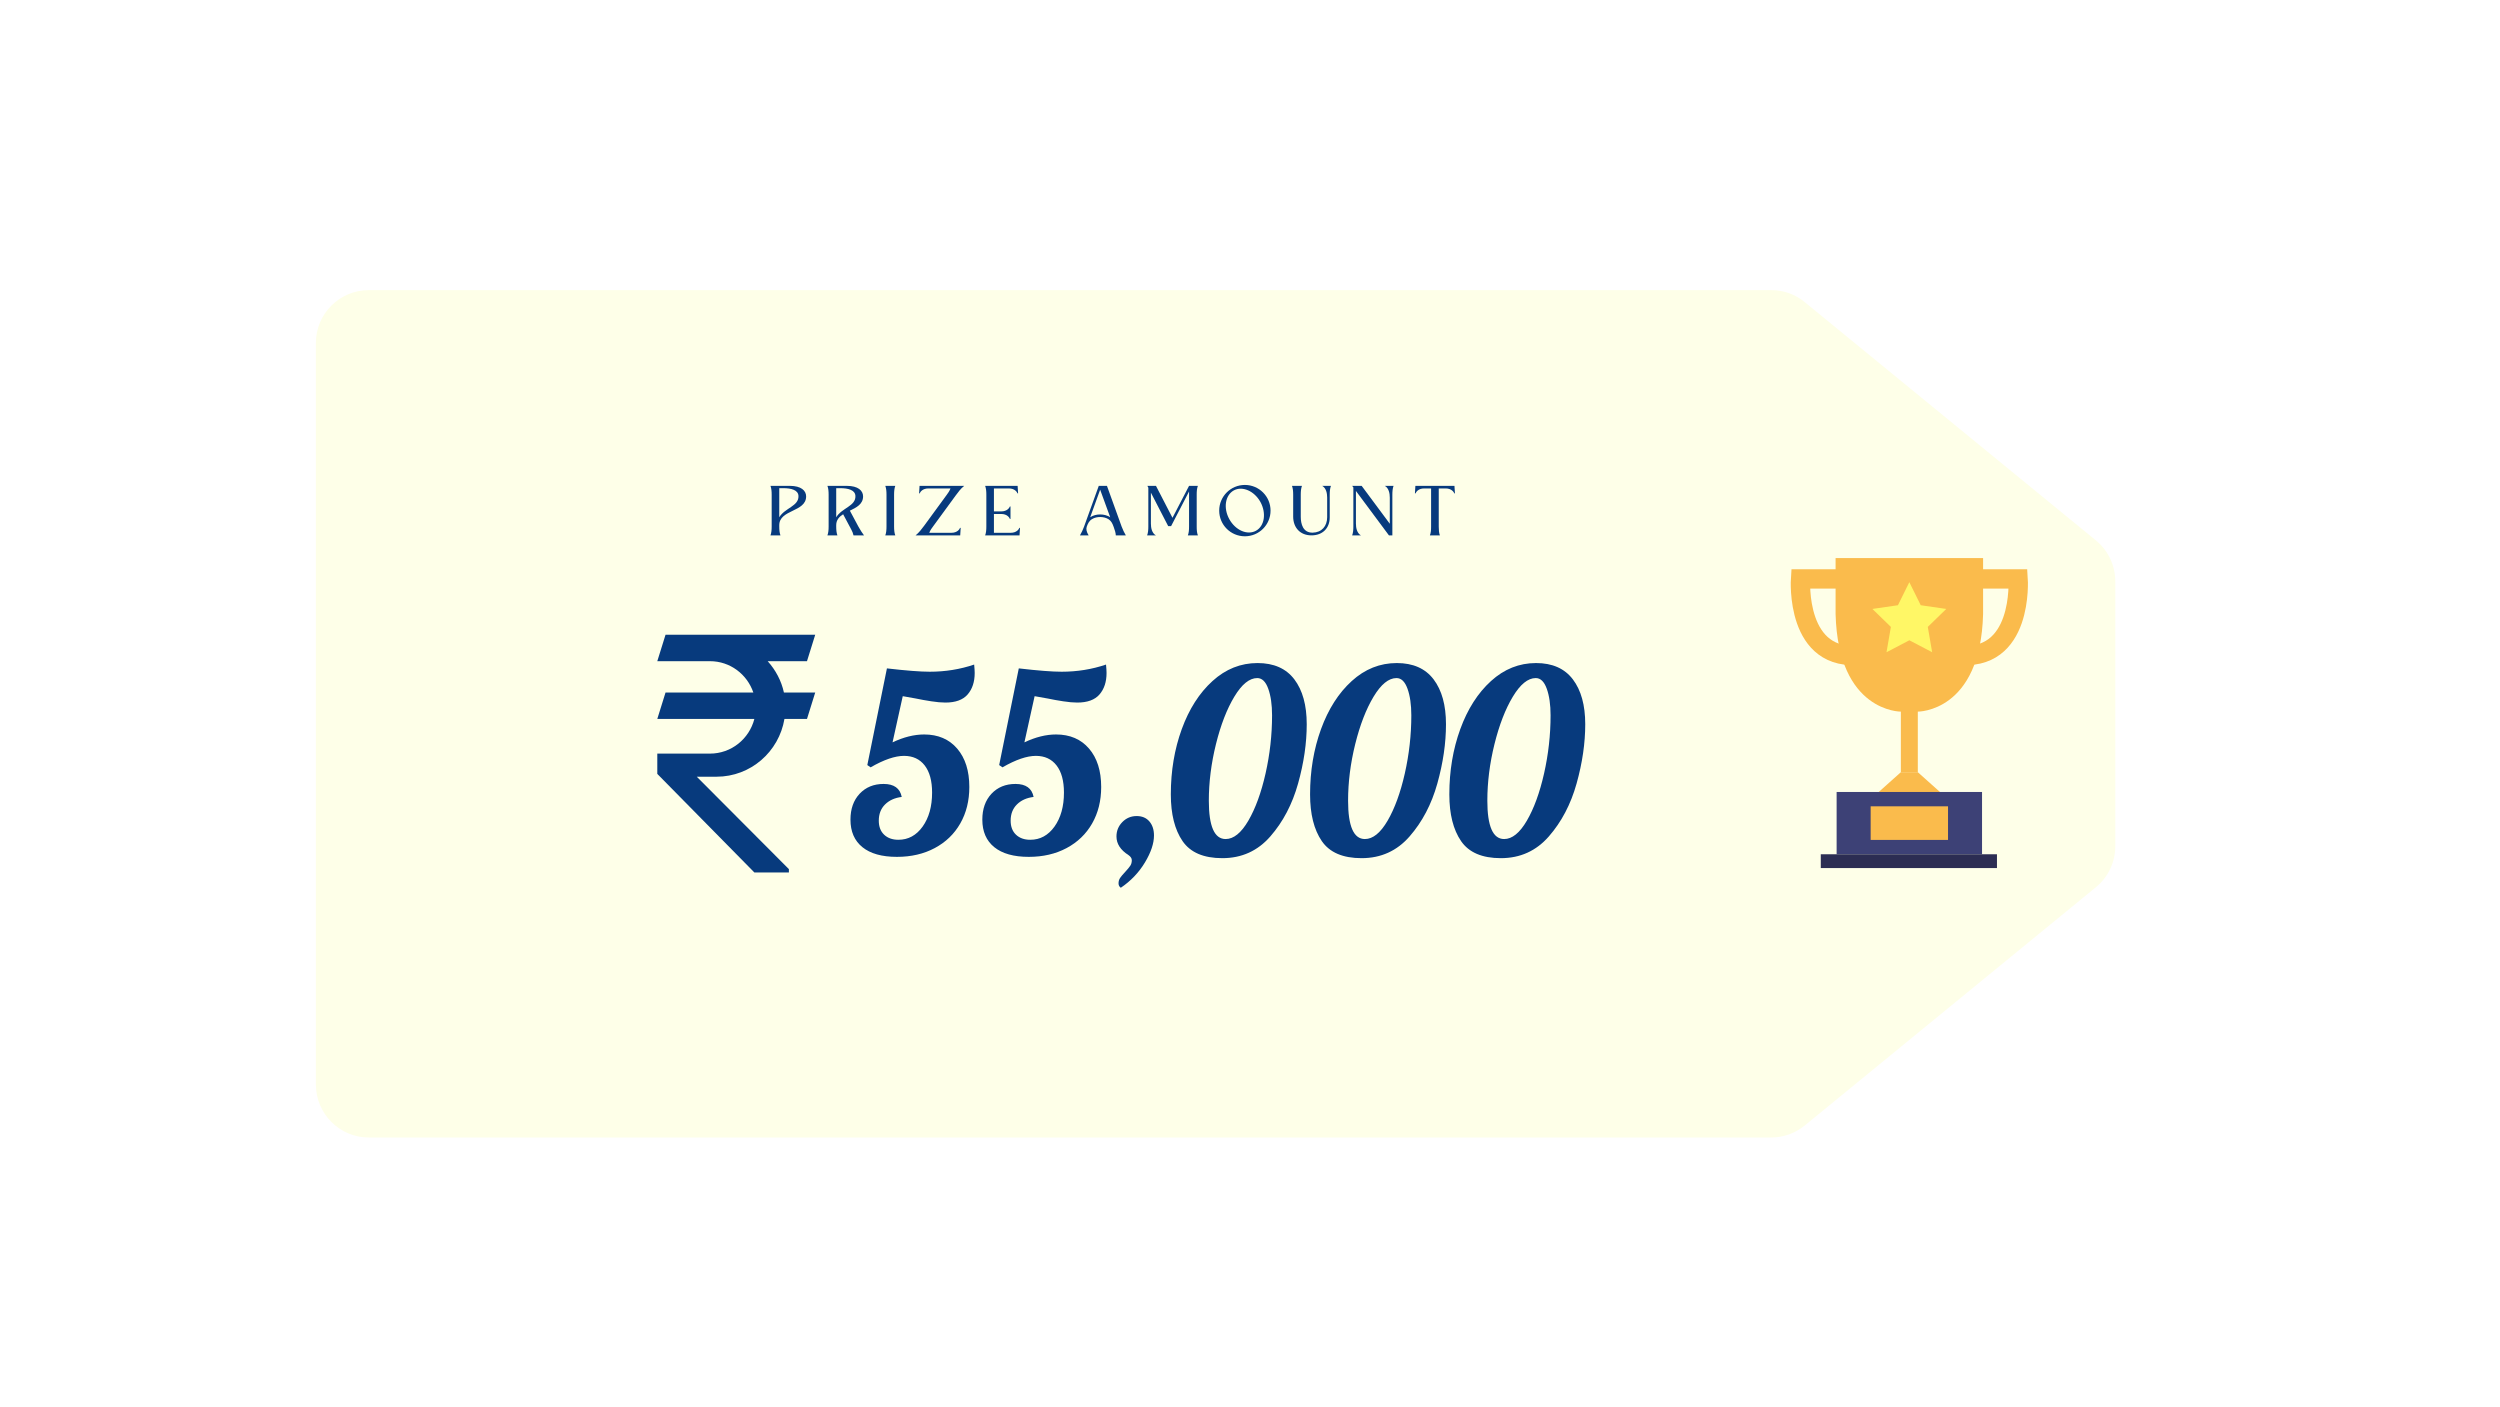
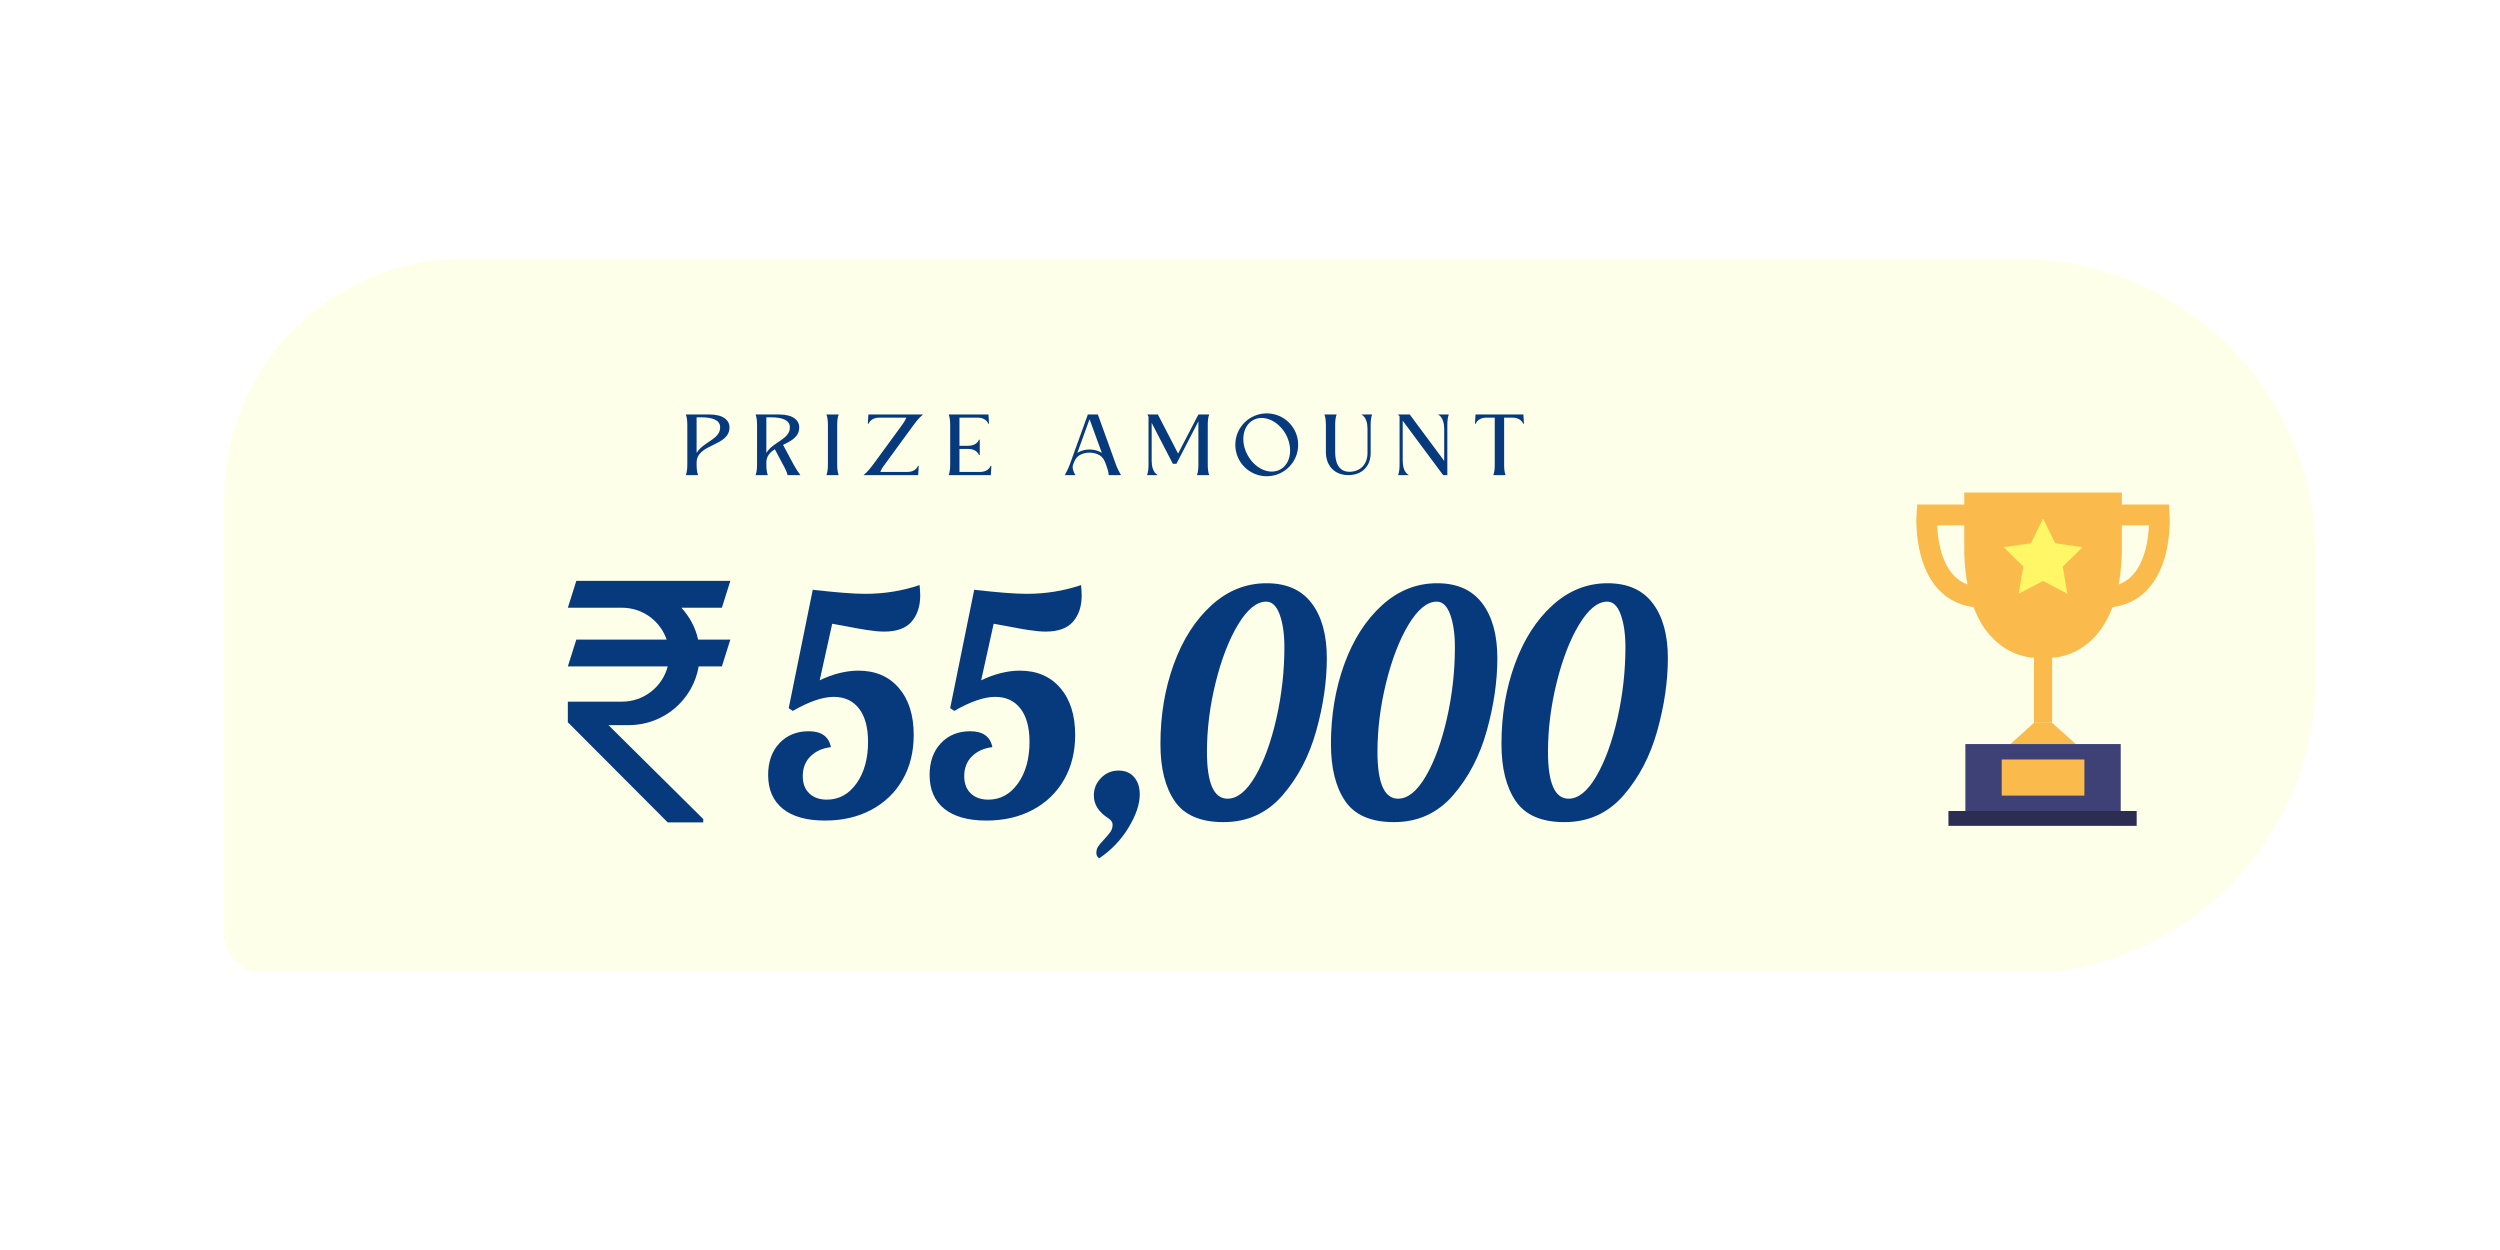
- <svg xmlns="http://www.w3.org/2000/svg" width="1280" zoomAndPan="magnify" viewBox="0 0 960 540" height="720" preserveAspectRatio="xMidYMid meet" version="1.0">
+ <svg xmlns="http://www.w3.org/2000/svg" width="600" zoomAndPan="magnify" viewBox="0 0 450 225" height="300" preserveAspectRatio="xMidYMid meet" version="1.0">
  <defs>
    <g />
    <clipPath id="id1">
-       <path d="M 121.297 111 L 812.27 111 L 812.27 437 L 121.297 437 Z M 121.297 111 " clip-rule="nonzero" />
+       <path d="M 40.352 168.641 L 89.254 168.641 L 89.254 174.781 L 40.352 174.781 Z M 40.352 168.641 " clip-rule="nonzero" />
    </clipPath>
    <clipPath id="id2">
-       <path d="M 252.402 243.719 L 313.043 243.719 L 313.043 335.051 L 252.402 335.051 Z M 252.402 243.719 " clip-rule="nonzero" />
+       <path d="M 40.352 46.574 L 416.852 46.574 L 416.852 174.781 L 40.352 174.781 Z M 40.352 46.574 " clip-rule="nonzero" />
    </clipPath>
    <clipPath id="id3">
-       <path d="M 687.551 214.309 L 778.883 214.309 L 778.883 333.336 L 687.551 333.336 Z M 687.551 214.309 " clip-rule="nonzero" />
+       <path d="M 102.211 104.547 L 131.461 104.547 L 131.461 148.047 L 102.211 148.047 Z M 102.211 104.547 " clip-rule="nonzero" />
    </clipPath>
    <clipPath id="id4">
-       <path d="M 704 214.309 L 762 214.309 L 762 297 L 704 297 Z M 704 214.309 " clip-rule="nonzero" />
+       <path d="M 344.891 88.66 L 390.641 88.66 L 390.641 148.66 L 344.891 148.66 Z M 344.891 88.66 " clip-rule="nonzero" />
    </clipPath>
    <clipPath id="id5">
-       <path d="M 699 328 L 767 328 L 767 333.336 L 699 333.336 Z M 699 328 " clip-rule="nonzero" />
+       <path d="M 353 88.66 L 382 88.66 L 382 131 L 353 131 Z M 353 88.66 " clip-rule="nonzero" />
+     </clipPath>
+     <clipPath id="id6">
+       <path d="M 350 145 L 385 145 L 385 148.66 L 350 148.66 Z M 350 145 " clip-rule="nonzero" />
    </clipPath>
  </defs>
  <g clip-path="url(#id1)">
-     <path fill="#feffe8" d="M 323.426 259.957 C 317.473 254.004 317.473 244.426 323.426 238.473 L 323.977 237.859 C 329.926 231.969 339.559 231.969 345.508 237.859 L 361.027 253.391 C 368.941 261.367 381.824 261.367 389.738 253.391 L 405.316 237.859 C 411.207 231.969 420.898 231.969 426.789 237.859 L 427.402 238.473 C 433.289 244.426 433.352 254.004 427.402 259.957 L 375.383 311.949 Z M 680.195 304.582 C 663.328 304.582 649.711 290.957 649.711 274.074 C 649.711 257.258 663.328 243.566 680.195 243.566 C 697.004 243.566 710.684 257.258 710.684 274.074 C 710.684 290.957 697.004 304.582 680.195 304.582 Z M 374.215 209.133 C 352.441 187.281 317.043 187.344 295.27 209.133 L 294.656 209.684 C 272.816 231.539 272.816 266.895 294.656 288.684 L 361.027 355.098 C 368.941 363.02 381.824 363.02 389.738 355.098 L 456.109 288.684 C 477.949 266.895 477.949 231.539 456.109 209.684 L 455.496 209.133 C 433.781 187.344 398.387 187.281 376.547 209.133 L 375.383 210.301 Z M 680.195 345.277 C 719.457 345.277 751.293 313.422 751.293 274.074 C 751.293 234.789 719.457 202.934 680.195 202.934 C 640.875 202.934 609.039 234.789 609.039 274.074 C 609.039 313.422 640.875 345.277 680.195 345.277 Z M 141.602 111.414 C 130.379 111.414 121.297 120.496 121.297 131.73 L 121.297 416.422 C 121.297 427.652 130.379 436.801 141.602 436.801 L 680.195 436.801 C 684.859 436.801 689.398 435.141 693.016 432.195 L 804.848 340.676 C 809.57 336.809 812.27 331.039 812.27 324.961 L 812.27 223.25 C 812.27 217.176 809.57 211.402 804.848 207.535 L 693.016 116.016 C 689.398 113.008 684.859 111.414 680.195 111.414 L 141.602 111.414 " fill-opacity="1" fill-rule="nonzero" />
+     <path fill="#ffa015" d="M 40.352 168.703 L 89.074 217.496 L 89.074 168.703 Z M 40.352 168.703 " fill-opacity="1" fill-rule="nonzero" />
+   </g>
+   <g clip-path="url(#id2)">
+     <path fill="#feffe8" d="M 47.672 175.262 L 363.293 175.262 C 392.875 175.262 416.859 151.246 416.859 121.625 L 416.859 100.211 C 416.859 70.59 392.875 46.574 363.293 46.574 L 83.48 46.574 C 59.66 46.574 40.352 65.91 40.352 89.766 L 40.352 167.93 C 40.352 171.98 43.629 175.262 47.672 175.262 " fill-opacity="1" fill-rule="nonzero" />
  </g>
  <g fill="#073a7d" fill-opacity="1">
-     <g transform="translate(303.8624, 328.5515)">
+     <g transform="translate(125.2247, 147.4202)">
      <g />
    </g>
  </g>
  <g fill="#073a7d" fill-opacity="1">
-     <g transform="translate(325.1111, 328.5515)">
+     <g transform="translate(137.421, 147.4202)">
      <g>
-         <path d="M 19.297 0.484 C 13.547 0.484 9.133 -0.754 6.062 -3.234 C 3 -5.711 1.469 -9.238 1.469 -13.812 C 1.469 -17.926 2.641 -21.238 4.984 -23.75 C 7.336 -26.258 10.41 -27.516 14.203 -27.516 C 18.18 -27.516 20.5 -25.852 21.156 -22.531 C 18.477 -22.195 16.336 -21.227 14.734 -19.625 C 13.141 -18.031 12.344 -15.961 12.344 -13.422 C 12.344 -11.129 13.023 -9.332 14.391 -8.031 C 15.766 -6.727 17.594 -6.078 19.875 -6.078 C 23.664 -6.078 26.77 -7.77 29.188 -11.156 C 31.602 -14.551 32.812 -18.895 32.812 -24.188 C 32.812 -28.695 31.863 -32.176 29.969 -34.625 C 28.07 -37.07 25.426 -38.297 22.031 -38.297 C 18.57 -38.297 14.297 -36.828 9.203 -33.891 L 7.938 -34.766 L 15.469 -71.891 C 22.852 -71.035 28.336 -70.609 31.922 -70.609 C 37.867 -70.609 43.551 -71.523 48.969 -73.359 C 49.102 -71.922 49.172 -70.844 49.172 -70.125 C 49.172 -66.727 48.27 -63.984 46.469 -61.891 C 44.676 -59.805 41.82 -58.766 37.906 -58.766 C 36.406 -58.766 34.609 -58.926 32.516 -59.25 C 30.422 -59.57 28.43 -59.93 26.547 -60.328 C 24.91 -60.648 23.242 -60.945 21.547 -61.219 L 17.625 -43.484 C 21.875 -45.504 25.922 -46.516 29.766 -46.516 C 35.117 -46.516 39.348 -44.703 42.453 -41.078 C 45.555 -37.461 47.109 -32.551 47.109 -26.344 C 47.109 -21.051 45.945 -16.379 43.625 -12.328 C 41.312 -8.285 38.047 -5.141 33.828 -2.891 C 29.617 -0.641 24.773 0.484 19.297 0.484 Z M 19.297 0.484 " />
+         <path d="M 11.078 0.281 C 7.773 0.281 5.242 -0.426 3.484 -1.844 C 1.723 -3.27 0.844 -5.297 0.844 -7.922 C 0.844 -10.285 1.516 -12.188 2.859 -13.625 C 4.211 -15.07 5.977 -15.797 8.156 -15.797 C 10.438 -15.797 11.766 -14.844 12.141 -12.938 C 10.609 -12.75 9.379 -12.191 8.453 -11.266 C 7.535 -10.348 7.078 -9.16 7.078 -7.703 C 7.078 -6.391 7.469 -5.359 8.25 -4.609 C 9.039 -3.859 10.094 -3.484 11.406 -3.484 C 13.582 -3.484 15.363 -4.457 16.75 -6.406 C 18.133 -8.352 18.828 -10.848 18.828 -13.891 C 18.828 -16.473 18.285 -18.469 17.203 -19.875 C 16.117 -21.281 14.602 -21.984 12.656 -21.984 C 10.664 -21.984 8.207 -21.141 5.281 -19.453 L 4.547 -19.953 L 8.875 -41.266 C 13.113 -40.773 16.266 -40.531 18.328 -40.531 C 21.734 -40.531 24.992 -41.055 28.109 -42.109 C 28.18 -41.285 28.219 -40.664 28.219 -40.25 C 28.219 -38.301 27.703 -36.727 26.672 -35.531 C 25.641 -34.332 24 -33.734 21.75 -33.734 C 20.895 -33.734 19.863 -33.828 18.656 -34.016 C 17.457 -34.203 16.316 -34.406 15.234 -34.625 C 14.297 -34.812 13.344 -34.984 12.375 -35.141 L 10.125 -24.969 C 12.562 -26.125 14.883 -26.703 17.094 -26.703 C 20.164 -26.703 22.594 -25.66 24.375 -23.578 C 26.156 -21.504 27.047 -18.688 27.047 -15.125 C 27.047 -12.082 26.379 -9.398 25.047 -7.078 C 23.711 -4.754 21.836 -2.945 19.422 -1.656 C 17.004 -0.363 14.223 0.281 11.078 0.281 Z M 11.078 0.281 " />
      </g>
    </g>
  </g>
  <g fill="#073a7d" fill-opacity="1">
-     <g transform="translate(375.7453, 328.5515)">
+     <g transform="translate(166.4838, 147.4202)">
      <g>
-         <path d="M 19.297 0.484 C 13.547 0.484 9.133 -0.754 6.062 -3.234 C 3 -5.711 1.469 -9.238 1.469 -13.812 C 1.469 -17.926 2.641 -21.238 4.984 -23.75 C 7.336 -26.258 10.41 -27.516 14.203 -27.516 C 18.18 -27.516 20.5 -25.852 21.156 -22.531 C 18.477 -22.195 16.336 -21.227 14.734 -19.625 C 13.141 -18.031 12.344 -15.961 12.344 -13.422 C 12.344 -11.129 13.023 -9.332 14.391 -8.031 C 15.766 -6.727 17.594 -6.078 19.875 -6.078 C 23.664 -6.078 26.77 -7.77 29.188 -11.156 C 31.602 -14.551 32.812 -18.895 32.812 -24.188 C 32.812 -28.695 31.863 -32.176 29.969 -34.625 C 28.07 -37.07 25.426 -38.297 22.031 -38.297 C 18.57 -38.297 14.297 -36.828 9.203 -33.891 L 7.938 -34.766 L 15.469 -71.891 C 22.852 -71.035 28.336 -70.609 31.922 -70.609 C 37.867 -70.609 43.551 -71.523 48.969 -73.359 C 49.102 -71.922 49.172 -70.844 49.172 -70.125 C 49.172 -66.727 48.27 -63.984 46.469 -61.891 C 44.676 -59.805 41.82 -58.766 37.906 -58.766 C 36.406 -58.766 34.609 -58.926 32.516 -59.25 C 30.422 -59.57 28.43 -59.93 26.547 -60.328 C 24.91 -60.648 23.242 -60.945 21.547 -61.219 L 17.625 -43.484 C 21.875 -45.504 25.922 -46.516 29.766 -46.516 C 35.117 -46.516 39.348 -44.703 42.453 -41.078 C 45.555 -37.461 47.109 -32.551 47.109 -26.344 C 47.109 -21.051 45.945 -16.379 43.625 -12.328 C 41.312 -8.285 38.047 -5.141 33.828 -2.891 C 29.617 -0.641 24.773 0.484 19.297 0.484 Z M 19.297 0.484 " />
+         <path d="M 11.078 0.281 C 7.773 0.281 5.242 -0.426 3.484 -1.844 C 1.723 -3.27 0.844 -5.297 0.844 -7.922 C 0.844 -10.285 1.516 -12.188 2.859 -13.625 C 4.211 -15.07 5.977 -15.797 8.156 -15.797 C 10.438 -15.797 11.766 -14.844 12.141 -12.938 C 10.609 -12.75 9.379 -12.191 8.453 -11.266 C 7.535 -10.348 7.078 -9.16 7.078 -7.703 C 7.078 -6.391 7.469 -5.359 8.25 -4.609 C 9.039 -3.859 10.094 -3.484 11.406 -3.484 C 13.582 -3.484 15.363 -4.457 16.75 -6.406 C 18.133 -8.352 18.828 -10.848 18.828 -13.891 C 18.828 -16.473 18.285 -18.469 17.203 -19.875 C 16.117 -21.281 14.602 -21.984 12.656 -21.984 C 10.664 -21.984 8.207 -21.141 5.281 -19.453 L 4.547 -19.953 L 8.875 -41.266 C 13.113 -40.773 16.266 -40.531 18.328 -40.531 C 21.734 -40.531 24.992 -41.055 28.109 -42.109 C 28.18 -41.285 28.219 -40.664 28.219 -40.25 C 28.219 -38.301 27.703 -36.727 26.672 -35.531 C 25.641 -34.332 24 -33.734 21.75 -33.734 C 20.895 -33.734 19.863 -33.828 18.656 -34.016 C 17.457 -34.203 16.316 -34.406 15.234 -34.625 C 14.297 -34.812 13.344 -34.984 12.375 -35.141 L 10.125 -24.969 C 12.562 -26.125 14.883 -26.703 17.094 -26.703 C 20.164 -26.703 22.594 -25.66 24.375 -23.578 C 26.156 -21.504 27.047 -18.688 27.047 -15.125 C 27.047 -12.082 26.379 -9.398 25.047 -7.078 C 23.711 -4.754 21.836 -2.945 19.422 -1.656 C 17.004 -0.363 14.223 0.281 11.078 0.281 Z M 11.078 0.281 " />
      </g>
    </g>
  </g>
  <g fill="#073a7d" fill-opacity="1">
-     <g transform="translate(426.3795, 328.5515)">
+     <g transform="translate(195.5466, 147.4202)">
      <g>
-         <path d="M 4.016 12.344 C 3.43 11.945 3.141 11.391 3.141 10.672 C 3.141 9.891 3.332 9.203 3.719 8.609 C 4.113 8.023 4.77 7.242 5.688 6.266 C 6.594 5.285 7.242 4.5 7.641 3.906 C 8.035 3.32 8.234 2.609 8.234 1.766 C 8.234 1.047 7.805 0.391 6.953 -0.203 C 3.879 -2.16 2.344 -4.539 2.344 -7.344 C 2.344 -9.5 3.094 -11.344 4.594 -12.875 C 6.102 -14.414 7.938 -15.188 10.094 -15.188 C 12.176 -15.188 13.805 -14.5 14.984 -13.125 C 16.16 -11.75 16.75 -9.953 16.75 -7.734 C 16.75 -4.672 15.586 -1.211 13.266 2.641 C 10.953 6.492 7.867 9.727 4.016 12.344 Z M 4.016 12.344 " />
+         <path d="M 2.312 7.078 C 1.969 6.859 1.797 6.539 1.797 6.125 C 1.797 5.676 1.906 5.281 2.125 4.938 C 2.352 4.602 2.734 4.156 3.266 3.594 C 3.785 3.031 4.156 2.582 4.375 2.25 C 4.602 1.914 4.719 1.504 4.719 1.016 C 4.719 0.598 4.473 0.223 3.984 -0.109 C 2.223 -1.234 1.344 -2.602 1.344 -4.219 C 1.344 -5.457 1.773 -6.516 2.641 -7.391 C 3.504 -8.273 4.555 -8.719 5.797 -8.719 C 6.992 -8.719 7.926 -8.32 8.594 -7.531 C 9.27 -6.75 9.609 -5.719 9.609 -4.438 C 9.609 -2.676 8.941 -0.691 7.609 1.516 C 6.285 3.723 4.52 5.578 2.312 7.078 Z M 2.312 7.078 " />
      </g>
    </g>
  </g>
  <g fill="#073a7d" fill-opacity="1">
-     <g transform="translate(447.5343, 328.5515)">
+     <g transform="translate(207.689, 147.4202)">
      <g>
-         <path d="M 21.844 0.984 C 14.656 0.984 9.562 -1.203 6.562 -5.578 C 3.562 -9.953 2.062 -15.926 2.062 -23.5 C 2.062 -32.508 3.461 -40.867 6.266 -48.578 C 9.078 -56.285 13.008 -62.438 18.062 -67.031 C 23.125 -71.633 28.891 -73.938 35.359 -73.938 C 41.617 -73.938 46.332 -71.848 49.5 -67.672 C 52.664 -63.492 54.25 -57.75 54.25 -50.438 C 54.25 -43.188 53.141 -35.594 50.922 -27.656 C 48.703 -19.727 45.16 -12.973 40.297 -7.391 C 35.43 -1.805 29.281 0.984 21.844 0.984 Z M 23.109 -6.359 C 26.18 -6.359 29.086 -8.707 31.828 -13.406 C 34.566 -18.113 36.77 -24.156 38.438 -31.531 C 40.102 -38.914 40.938 -46.359 40.938 -53.859 C 40.938 -57.973 40.445 -61.383 39.469 -64.094 C 38.488 -66.812 37.082 -68.172 35.25 -68.172 C 32.25 -68.172 29.312 -65.785 26.438 -61.016 C 23.57 -56.242 21.223 -50.172 19.391 -42.797 C 17.566 -35.422 16.656 -28.176 16.656 -21.062 C 16.656 -11.258 18.805 -6.359 23.109 -6.359 Z M 23.109 -6.359 " />
+         <path d="M 12.531 0.562 C 8.414 0.562 5.492 -0.691 3.766 -3.203 C 2.047 -5.711 1.188 -9.145 1.188 -13.5 C 1.188 -18.664 1.988 -23.457 3.594 -27.875 C 5.207 -32.301 7.469 -35.832 10.375 -38.469 C 13.281 -41.113 16.586 -42.438 20.297 -42.438 C 23.891 -42.438 26.594 -41.238 28.406 -38.844 C 30.227 -36.445 31.141 -33.148 31.141 -28.953 C 31.141 -24.797 30.504 -20.438 29.234 -15.875 C 27.961 -11.32 25.93 -7.441 23.141 -4.234 C 20.348 -1.035 16.812 0.562 12.531 0.562 Z M 13.266 -3.656 C 15.023 -3.656 16.691 -5.004 18.266 -7.703 C 19.836 -10.398 21.102 -13.863 22.062 -18.094 C 23.02 -22.332 23.5 -26.609 23.5 -30.922 C 23.5 -33.285 23.219 -35.242 22.656 -36.797 C 22.094 -38.348 21.285 -39.125 20.234 -39.125 C 18.516 -39.125 16.828 -37.754 15.172 -35.016 C 13.523 -32.285 12.176 -28.801 11.125 -24.562 C 10.082 -20.332 9.562 -16.176 9.562 -12.094 C 9.562 -6.469 10.797 -3.656 13.266 -3.656 Z M 13.266 -3.656 " />
      </g>
    </g>
  </g>
  <g fill="#073a7d" fill-opacity="1">
-     <g transform="translate(501.0087, 328.5515)">
+     <g transform="translate(238.382, 147.4202)">
      <g>
-         <path d="M 21.844 0.984 C 14.656 0.984 9.562 -1.203 6.562 -5.578 C 3.562 -9.953 2.062 -15.926 2.062 -23.5 C 2.062 -32.508 3.461 -40.867 6.266 -48.578 C 9.078 -56.285 13.008 -62.438 18.062 -67.031 C 23.125 -71.633 28.891 -73.938 35.359 -73.938 C 41.617 -73.938 46.332 -71.848 49.5 -67.672 C 52.664 -63.492 54.25 -57.75 54.25 -50.438 C 54.25 -43.188 53.141 -35.594 50.922 -27.656 C 48.703 -19.727 45.16 -12.973 40.297 -7.391 C 35.43 -1.805 29.281 0.984 21.844 0.984 Z M 23.109 -6.359 C 26.18 -6.359 29.086 -8.707 31.828 -13.406 C 34.566 -18.113 36.77 -24.156 38.438 -31.531 C 40.102 -38.914 40.938 -46.359 40.938 -53.859 C 40.938 -57.973 40.445 -61.383 39.469 -64.094 C 38.488 -66.812 37.082 -68.172 35.25 -68.172 C 32.25 -68.172 29.312 -65.785 26.438 -61.016 C 23.57 -56.242 21.223 -50.172 19.391 -42.797 C 17.566 -35.422 16.656 -28.176 16.656 -21.062 C 16.656 -11.258 18.805 -6.359 23.109 -6.359 Z M 23.109 -6.359 " />
+         <path d="M 12.531 0.562 C 8.414 0.562 5.492 -0.691 3.766 -3.203 C 2.047 -5.711 1.188 -9.145 1.188 -13.5 C 1.188 -18.664 1.988 -23.457 3.594 -27.875 C 5.207 -32.301 7.469 -35.832 10.375 -38.469 C 13.281 -41.113 16.586 -42.438 20.297 -42.438 C 23.891 -42.438 26.594 -41.238 28.406 -38.844 C 30.227 -36.445 31.141 -33.148 31.141 -28.953 C 31.141 -24.797 30.504 -20.438 29.234 -15.875 C 27.961 -11.32 25.93 -7.441 23.141 -4.234 C 20.348 -1.035 16.812 0.562 12.531 0.562 Z M 13.266 -3.656 C 15.023 -3.656 16.691 -5.004 18.266 -7.703 C 19.836 -10.398 21.102 -13.863 22.062 -18.094 C 23.02 -22.332 23.5 -26.609 23.5 -30.922 C 23.5 -33.285 23.219 -35.242 22.656 -36.797 C 22.094 -38.348 21.285 -39.125 20.234 -39.125 C 18.516 -39.125 16.828 -37.754 15.172 -35.016 C 13.523 -32.285 12.176 -28.801 11.125 -24.562 C 10.082 -20.332 9.562 -16.176 9.562 -12.094 C 9.562 -6.469 10.797 -3.656 13.266 -3.656 Z M 13.266 -3.656 " />
      </g>
    </g>
  </g>
  <g fill="#073a7d" fill-opacity="1">
-     <g transform="translate(554.4831, 328.5515)">
+     <g transform="translate(269.0751, 147.4202)">
      <g>
-         <path d="M 21.844 0.984 C 14.656 0.984 9.562 -1.203 6.562 -5.578 C 3.562 -9.953 2.062 -15.926 2.062 -23.5 C 2.062 -32.508 3.461 -40.867 6.266 -48.578 C 9.078 -56.285 13.008 -62.438 18.062 -67.031 C 23.125 -71.633 28.891 -73.938 35.359 -73.938 C 41.617 -73.938 46.332 -71.848 49.5 -67.672 C 52.664 -63.492 54.25 -57.75 54.25 -50.438 C 54.25 -43.188 53.141 -35.594 50.922 -27.656 C 48.703 -19.727 45.16 -12.973 40.297 -7.391 C 35.43 -1.805 29.281 0.984 21.844 0.984 Z M 23.109 -6.359 C 26.18 -6.359 29.086 -8.707 31.828 -13.406 C 34.566 -18.113 36.77 -24.156 38.438 -31.531 C 40.102 -38.914 40.938 -46.359 40.938 -53.859 C 40.938 -57.973 40.445 -61.383 39.469 -64.094 C 38.488 -66.812 37.082 -68.172 35.25 -68.172 C 32.25 -68.172 29.312 -65.785 26.438 -61.016 C 23.57 -56.242 21.223 -50.172 19.391 -42.797 C 17.566 -35.422 16.656 -28.176 16.656 -21.062 C 16.656 -11.258 18.805 -6.359 23.109 -6.359 Z M 23.109 -6.359 " />
+         <path d="M 12.531 0.562 C 8.414 0.562 5.492 -0.691 3.766 -3.203 C 2.047 -5.711 1.188 -9.145 1.188 -13.5 C 1.188 -18.664 1.988 -23.457 3.594 -27.875 C 5.207 -32.301 7.469 -35.832 10.375 -38.469 C 13.281 -41.113 16.586 -42.438 20.297 -42.438 C 23.891 -42.438 26.594 -41.238 28.406 -38.844 C 30.227 -36.445 31.141 -33.148 31.141 -28.953 C 31.141 -24.797 30.504 -20.438 29.234 -15.875 C 27.961 -11.32 25.93 -7.441 23.141 -4.234 C 20.348 -1.035 16.812 0.562 12.531 0.562 Z M 13.266 -3.656 C 15.023 -3.656 16.691 -5.004 18.266 -7.703 C 19.836 -10.398 21.102 -13.863 22.062 -18.094 C 23.02 -22.332 23.5 -26.609 23.5 -30.922 C 23.5 -33.285 23.219 -35.242 22.656 -36.797 C 22.094 -38.348 21.285 -39.125 20.234 -39.125 C 18.516 -39.125 16.828 -37.754 15.172 -35.016 C 13.523 -32.285 12.176 -28.801 11.125 -24.562 C 10.082 -20.332 9.562 -16.176 9.562 -12.094 C 9.562 -6.469 10.797 -3.656 13.266 -3.656 Z M 13.266 -3.656 " />
      </g>
    </g>
  </g>
-   <g clip-path="url(#id2)">
-     <path fill="#073a7d" d="M 294.789 253.895 L 309.883 253.895 L 313.043 243.75 L 255.562 243.75 L 252.402 253.895 L 272.617 253.895 C 280.383 253.895 286.906 258.949 289.285 265.934 L 255.562 265.934 L 252.402 276.074 L 289.676 276.074 C 287.707 283.715 280.848 289.387 272.617 289.387 L 252.402 289.387 L 252.402 297.172 L 289.672 335.02 L 302.934 335.02 L 302.934 333.75 L 267.562 298.258 C 270.668 298.258 274.352 298.258 275.145 298.258 C 288.281 298.258 299.109 288.656 301.227 276.074 L 309.883 276.074 L 313.043 265.934 L 301.027 265.934 C 300.031 261.352 297.805 257.258 294.789 253.895 Z M 294.789 253.895 " fill-opacity="1" fill-rule="nonzero" />
-   </g>
  <g clip-path="url(#id3)">
-     <path stroke-linecap="butt" transform="matrix(0.0620204, 0, 0, -0.0618657, 601.3295, 405.3488)" fill="none" stroke-linejoin="miter" d="M 1710.226 2958.798 L 1452.499 2958.798 C 1452.499 2958.798 1416.787 2432.203 1836.508 2487.388 " stroke="#fabb4c" stroke-width="120" stroke-opacity="1" stroke-miterlimit="10" />
-     <path stroke-linecap="butt" transform="matrix(0.0620204, 0, 0, -0.0618657, 601.3295, 405.3488)" fill="none" stroke-linejoin="miter" d="M 2541.794 2958.798 L 2799.522 2958.798 C 2799.522 2958.798 2835.171 2432.203 2415.513 2487.388 " stroke="#fabb4c" stroke-width="120" stroke-opacity="1" stroke-miterlimit="10" />
+     <path fill="#073a7d" d="M 122.656 109.391 L 129.938 109.391 L 131.461 104.562 L 103.734 104.562 L 102.211 109.391 L 111.961 109.391 C 115.707 109.391 118.855 111.801 120 115.129 L 103.734 115.129 L 102.211 119.957 L 120.191 119.957 C 119.238 123.598 115.93 126.297 111.961 126.297 L 102.211 126.297 L 102.211 130.008 L 120.188 148.031 L 126.586 148.031 L 126.586 147.43 L 109.523 130.523 C 111.02 130.523 112.797 130.523 113.18 130.523 C 119.516 130.523 124.742 125.949 125.762 119.957 L 129.938 119.957 L 131.461 115.129 L 125.664 115.129 C 125.184 112.945 124.113 110.996 122.656 109.391 Z M 122.656 109.391 " fill-opacity="1" fill-rule="nonzero" />
  </g>
  <g clip-path="url(#id4)">
-     <path fill="#fabb4c" d="M 704.867 214.301 L 704.867 235.805 C 705.852 273.52 729.93 273.266 729.93 273.266 L 729.93 296.527 L 736.441 296.527 L 736.441 273.266 C 736.441 273.266 760.516 273.52 761.508 235.805 L 761.508 214.301 L 704.867 214.301 " fill-opacity="1" fill-rule="nonzero" />
+     <path stroke-linecap="butt" transform="matrix(0.0310609, 0, 0, -0.031185, 301.7128, 184.9591)" fill="none" stroke-linejoin="miter" d="M 1710.167 2958.843 L 1452.483 2958.843 C 1452.483 2958.843 1416.766 2432.248 1836.557 2487.362 " stroke="#fabb4c" stroke-width="120" stroke-opacity="1" stroke-miterlimit="10" />
+     <path stroke-linecap="butt" transform="matrix(0.0310609, 0, 0, -0.031185, 301.7128, 184.9591)" fill="none" stroke-linejoin="miter" d="M 2541.826 2958.843 L 2799.511 2958.843 C 2799.511 2958.843 2835.227 2432.248 2415.562 2487.363 " stroke="#fabb4c" stroke-width="120" stroke-opacity="1" stroke-miterlimit="10" />
  </g>
-   <path fill="#fabb4c" d="M 736.441 296.527 L 729.93 296.527 L 721.434 304.117 L 744.938 304.117 L 736.441 296.527 " fill-opacity="1" fill-rule="nonzero" />
-   <path fill="#3d4176" d="M 761.105 328.027 L 705.262 328.027 L 705.262 304.117 L 761.105 304.117 L 761.105 328.027 " fill-opacity="1" fill-rule="nonzero" />
  <g clip-path="url(#id5)">
-     <path fill="#2c2d53" d="M 766.836 333.344 L 699.18 333.344 L 699.18 328.027 L 766.836 328.027 L 766.836 333.344 " fill-opacity="1" fill-rule="nonzero" />
+     <path fill="#fabb4c" d="M 353.566 88.656 L 353.566 99.496 C 354.059 118.508 366.117 118.379 366.117 118.379 L 366.117 130.105 L 369.379 130.105 L 369.379 118.379 C 369.379 118.379 381.438 118.508 381.934 99.496 L 381.934 88.656 L 353.566 88.656 " fill-opacity="1" fill-rule="nonzero" />
  </g>
-   <path fill="#fabb4c" d="M 748.039 322.527 L 718.332 322.527 L 718.332 309.625 L 748.039 309.625 L 748.039 322.527 " fill-opacity="1" fill-rule="nonzero" />
-   <path fill="#fff766" d="M 733.184 223.555 L 737.562 232.41 L 747.367 233.832 L 740.273 240.73 L 741.949 250.461 L 733.184 245.867 L 724.422 250.461 L 726.098 240.73 L 719 233.832 L 728.805 232.41 L 733.184 223.555 " fill-opacity="1" fill-rule="nonzero" />
+   <path fill="#fabb4c" d="M 369.379 130.105 L 366.117 130.105 L 361.863 133.93 L 373.633 133.93 L 369.379 130.105 " fill-opacity="1" fill-rule="nonzero" />
+   <path fill="#3d4176" d="M 381.73 145.984 L 353.766 145.984 L 353.766 133.93 L 381.73 133.93 L 381.73 145.984 " fill-opacity="1" fill-rule="nonzero" />
+   <g clip-path="url(#id6)">
+     <path fill="#2c2d53" d="M 384.602 148.664 L 350.719 148.664 L 350.719 145.984 L 384.602 145.984 L 384.602 148.664 " fill-opacity="1" fill-rule="nonzero" />
+   </g>
+   <path fill="#fabb4c" d="M 375.188 143.211 L 360.309 143.211 L 360.309 136.707 L 375.188 136.707 L 375.188 143.211 " fill-opacity="1" fill-rule="nonzero" />
+   <path fill="#fff766" d="M 367.75 93.32 L 369.941 97.785 L 374.852 98.5 L 371.297 101.98 L 372.137 106.883 L 367.75 104.566 L 363.359 106.883 L 364.199 101.98 L 360.645 98.5 L 365.555 97.785 L 367.75 93.32 " fill-opacity="1" fill-rule="nonzero" />
  <g fill="#073a7d" fill-opacity="1">
-     <g transform="translate(295.8661, 205.5804)">
+     <g transform="translate(123.4546, 85.51961)">
      <g>
-         <path d="M 7.5 -19.008 L 0 -19.008 C 0.355 -18.043 0.457 -16.93 0.457 -15.637 C 0.457 -13.559 0.457 -5.449 0.457 -3.371 C 0.457 -2.078 0.355 -0.965 0 0 C 1.113 0 2.711 0 3.828 0 C 3.473 -0.965 3.371 -2.078 3.371 -3.371 L 3.371 -3.902 C 3.371 -9.984 13.688 -8.895 13.688 -14.977 C 13.688 -17.184 11.734 -19.008 7.5 -19.008 Z M 3.371 -6.945 L 3.371 -18.121 L 4.891 -18.121 C 7.934 -18.121 10.668 -17.438 10.746 -15.105 C 10.898 -11.203 5.5 -10.543 3.371 -6.945 Z M 3.371 -6.945 " />
+         <path d="M 4.305 -10.91 L 0 -10.91 C 0.203 -10.355 0.262 -9.719 0.262 -8.977 C 0.262 -7.781 0.262 -3.129 0.262 -1.934 C 0.262 -1.191 0.203 -0.555 0 0 C 0.641 0 1.555 0 2.195 0 C 1.992 -0.555 1.934 -1.191 1.934 -1.934 L 1.934 -2.238 C 1.934 -5.73 7.855 -5.105 7.855 -8.598 C 7.855 -9.863 6.734 -10.91 4.305 -10.91 Z M 1.934 -3.984 L 1.934 -10.402 L 2.809 -10.402 C 4.555 -10.402 6.125 -10.008 6.168 -8.668 C 6.254 -6.43 3.156 -6.051 1.934 -3.984 Z M 1.934 -3.984 " />
      </g>
    </g>
  </g>
  <g fill="#073a7d" fill-opacity="1">
-     <g transform="translate(317.7348, 205.5804)">
+     <g transform="translate(136.0067, 85.51961)">
      <g>
-         <path d="M 7.5 -19.008 L 0 -19.008 C 0.355 -18.043 0.457 -16.93 0.457 -15.637 C 0.457 -13.559 0.457 -5.449 0.457 -3.371 C 0.457 -2.078 0.355 -0.965 0 0 C 1.113 0 2.711 0 3.828 0 C 3.473 -0.965 3.371 -2.078 3.371 -3.371 L 3.371 -3.902 C 3.371 -5.93 4.512 -7.148 6.031 -8.109 L 9.148 -2.254 C 9.555 -1.52 9.832 -0.812 10.012 0 L 14.039 0 C 13.406 -0.812 12.496 -2.254 11.887 -3.371 L 8.617 -9.48 C 11.176 -10.719 13.688 -11.988 13.688 -14.977 C 13.688 -17.184 11.734 -19.008 7.5 -19.008 Z M 3.371 -6.945 L 3.371 -18.121 L 4.891 -18.121 C 7.934 -18.121 10.668 -17.438 10.746 -15.105 C 10.898 -11.203 5.5 -10.543 3.371 -6.945 Z M 3.371 -6.945 " />
+         <path d="M 4.305 -10.91 L 0 -10.91 C 0.203 -10.355 0.262 -9.719 0.262 -8.977 C 0.262 -7.781 0.262 -3.129 0.262 -1.934 C 0.262 -1.191 0.203 -0.555 0 0 C 0.641 0 1.555 0 2.195 0 C 1.992 -0.555 1.934 -1.191 1.934 -1.934 L 1.934 -2.238 C 1.934 -3.402 2.59 -4.102 3.461 -4.656 L 5.25 -1.293 C 5.484 -0.871 5.645 -0.465 5.746 0 L 8.059 0 C 7.695 -0.465 7.172 -1.293 6.824 -1.934 L 4.945 -5.441 C 6.414 -6.152 7.855 -6.879 7.855 -8.598 C 7.855 -9.863 6.734 -10.91 4.305 -10.91 Z M 1.934 -3.984 L 1.934 -10.402 L 2.809 -10.402 C 4.555 -10.402 6.125 -10.008 6.168 -8.668 C 6.254 -6.43 3.156 -6.051 1.934 -3.984 Z M 1.934 -3.984 " />
      </g>
    </g>
  </g>
  <g fill="#073a7d" fill-opacity="1">
-     <g transform="translate(339.9582, 205.5804)">
+     <g transform="translate(148.7624, 85.51961)">
      <g>
-         <path d="M 0.457 -15.637 L 0.457 -3.371 C 0.457 -2.078 0.355 -0.965 0 0 L 3.828 0 C 3.473 -0.965 3.371 -2.078 3.371 -3.371 C 3.371 -5.449 3.371 -13.559 3.371 -15.637 C 3.371 -16.93 3.473 -18.043 3.828 -19.008 L 0 -19.008 C 0.355 -18.043 0.457 -16.93 0.457 -15.637 Z M 0.457 -15.637 " />
+         <path d="M 0.262 -8.977 L 0.262 -1.934 C 0.262 -1.191 0.203 -0.555 0 0 L 2.195 0 C 1.992 -0.555 1.934 -1.191 1.934 -1.934 C 1.934 -3.129 1.934 -7.781 1.934 -8.977 C 1.934 -9.719 1.992 -10.355 2.195 -10.91 L 0 -10.91 C 0.203 -10.355 0.262 -9.719 0.262 -8.977 Z M 0.262 -8.977 " />
      </g>
    </g>
  </g>
  <g fill="#073a7d" fill-opacity="1">
-     <g transform="translate(352.0462, 205.5804)">
+     <g transform="translate(155.7006, 85.51961)">
      <g>
-         <path d="M 12.949 -18.02 C 12.547 -16.98 11.961 -16.195 11.48 -15.535 L 2.812 -3.676 C 1.801 -2.332 0.863 -1.062 -0.457 0 C 5.246 0 10.949 0 16.676 0 L 16.855 -2.891 L 16.625 -2.891 C 16.422 -2.355 15.562 -0.988 13.281 -0.988 L 4.789 -0.988 C 5.195 -2.027 5.777 -2.812 6.285 -3.473 L 14.953 -15.332 C 15.941 -16.676 16.879 -17.945 18.195 -19.008 C 12.496 -19.008 6.793 -19.008 1.062 -19.008 L 0.887 -16.117 L 1.113 -16.117 C 1.316 -16.652 2.18 -18.02 4.461 -18.02 Z M 12.949 -18.02 " />
+         <path d="M 7.434 -10.344 C 7.199 -9.746 6.867 -9.297 6.59 -8.918 L 1.613 -2.109 C 1.031 -1.34 0.496 -0.609 -0.262 0 C 3.012 0 6.285 0 9.57 0 L 9.672 -1.66 L 9.543 -1.66 C 9.426 -1.352 8.934 -0.566 7.621 -0.566 L 2.75 -0.566 C 2.98 -1.164 3.316 -1.613 3.609 -1.992 L 8.582 -8.801 C 9.148 -9.57 9.688 -10.301 10.445 -10.91 C 7.172 -10.91 3.898 -10.91 0.609 -10.91 L 0.508 -9.25 L 0.641 -9.25 C 0.758 -9.559 1.25 -10.344 2.559 -10.344 Z M 7.434 -10.344 " />
      </g>
    </g>
  </g>
  <g fill="#073a7d" fill-opacity="1">
-     <g transform="translate(378.2984, 205.5804)">
+     <g transform="translate(170.7688, 85.51961)">
      <g>
-         <path d="M 13.203 0 L 13.383 -2.891 L 13.152 -2.891 C 12.949 -2.355 12.09 -0.988 9.809 -0.988 L 3.371 -0.988 L 3.371 -8.211 L 6.16 -8.211 C 8.441 -8.211 9.301 -6.844 9.504 -6.312 L 9.73 -6.312 C 9.73 -7.906 9.73 -9.504 9.73 -11.102 L 9.504 -11.102 C 9.301 -10.566 8.441 -9.199 6.16 -9.199 L 3.371 -9.199 L 3.371 -18.02 L 9.098 -18.02 C 11.379 -18.02 12.215 -16.652 12.445 -16.117 L 12.648 -16.117 L 12.469 -19.008 L 0 -19.008 C 0.355 -18.043 0.457 -16.93 0.457 -15.637 C 0.457 -13.559 0.457 -5.449 0.457 -3.371 C 0.457 -2.078 0.355 -0.965 0 0 Z M 13.203 0 " />
+         <path d="M 7.578 0 L 7.68 -1.66 L 7.551 -1.66 C 7.434 -1.352 6.938 -0.566 5.629 -0.566 L 1.934 -0.566 L 1.934 -4.715 L 3.535 -4.715 C 4.844 -4.715 5.34 -3.926 5.453 -3.621 L 5.586 -3.621 C 5.586 -4.539 5.586 -5.453 5.586 -6.371 L 5.453 -6.371 C 5.34 -6.066 4.844 -5.281 3.535 -5.281 L 1.934 -5.281 L 1.934 -10.344 L 5.223 -10.344 C 6.531 -10.344 7.012 -9.559 7.141 -9.25 L 7.258 -9.25 L 7.156 -10.91 L 0 -10.91 C 0.203 -10.355 0.262 -9.719 0.262 -8.977 C 0.262 -7.781 0.262 -3.129 0.262 -1.934 C 0.262 -1.191 0.203 -0.555 0 0 Z M 7.578 0 " />
      </g>
    </g>
  </g>
  <g fill="#073a7d" fill-opacity="1">
-     <g transform="translate(399.8884, 205.5804)">
+     <g transform="translate(183.1609, 85.51961)">
      <g />
    </g>
  </g>
  <g fill="#073a7d" fill-opacity="1">
-     <g transform="translate(414.7051, 205.5804)">
+     <g transform="translate(191.6653, 85.51961)">
      <g>
-         <path d="M 10.367 -19.008 L 7.223 -19.008 L 1.57 -3.344 C 1.164 -2.23 0.559 -0.938 0 0 L 3.32 0 C 2.508 -1.367 2.281 -2.406 2.609 -3.344 C 3.066 -4.586 3.523 -5.602 4.715 -6.285 C 6.461 -7.324 9.176 -7.301 10.949 -6.211 C 11.988 -5.551 12.469 -4.586 12.926 -3.293 C 13.332 -2.203 13.762 -0.887 13.762 0 L 17.613 0 C 17.055 -0.938 16.422 -2.23 16.016 -3.344 Z M 11.609 -6.969 C 9.379 -8.391 6.133 -8.391 3.93 -6.969 L 7.754 -17.539 Z M 11.609 -6.969 " />
+         <path d="M 5.949 -10.91 L 4.145 -10.91 L 0.902 -1.922 C 0.668 -1.281 0.32 -0.539 0 0 L 1.906 0 C 1.441 -0.785 1.309 -1.383 1.5 -1.922 C 1.762 -2.633 2.023 -3.215 2.707 -3.609 C 3.711 -4.203 5.266 -4.191 6.285 -3.562 C 6.879 -3.188 7.156 -2.633 7.418 -1.891 C 7.652 -1.266 7.898 -0.508 7.898 0 L 10.109 0 C 9.789 -0.539 9.426 -1.281 9.195 -1.922 Z M 6.664 -4 C 5.383 -4.816 3.52 -4.816 2.254 -4 L 4.453 -10.066 Z M 6.664 -4 " />
      </g>
    </g>
  </g>
  <g fill="#073a7d" fill-opacity="1">
-     <g transform="translate(440.5012, 205.5804)">
+     <g transform="translate(206.4717, 85.51961)">
      <g>
-         <path d="M 3.344 0 C 1.801 -0.887 1.445 -2.914 1.445 -4.535 L 1.445 -16.398 L 8.086 -3.547 L 9.199 -3.547 L 16.094 -16.855 L 16.094 -3.371 C 16.094 -2.078 16.016 -0.965 15.637 0 L 19.488 0 C 19.109 -0.965 19.031 -2.078 19.031 -3.371 C 19.031 -5.449 19.031 -13.559 19.031 -15.637 C 19.031 -16.93 19.109 -18.043 19.488 -19.008 L 16.094 -19.008 L 9.73 -6.742 L 3.395 -19.008 L 0.102 -19.008 L 0.457 -18.297 L 0.457 -3.371 C 0.457 -2.078 0.355 -0.965 0 0 Z M 3.344 0 " />
+         <path d="M 1.922 0 C 1.031 -0.508 0.828 -1.672 0.828 -2.605 L 0.828 -9.41 L 4.641 -2.035 L 5.281 -2.035 L 9.238 -9.672 L 9.238 -1.934 C 9.238 -1.191 9.195 -0.555 8.977 0 L 11.188 0 C 10.969 -0.555 10.926 -1.191 10.926 -1.934 C 10.926 -3.129 10.926 -7.781 10.926 -8.977 C 10.926 -9.719 10.969 -10.355 11.188 -10.91 L 9.238 -10.91 L 5.586 -3.871 L 1.949 -10.91 L 0.059 -10.91 L 0.262 -10.504 L 0.262 -1.934 C 0.262 -1.191 0.203 -0.555 0 0 Z M 1.922 0 " />
      </g>
    </g>
  </g>
  <g fill="#073a7d" fill-opacity="1">
-     <g transform="translate(468.1725, 205.5804)">
+     <g transform="translate(222.3544, 85.51961)">
      <g>
-         <path d="M 9.859 -19.363 C 4.41 -19.363 0 -14.953 0 -9.504 C 0 -4.055 4.41 0.355 9.859 0.355 C 15.309 0.355 19.719 -4.055 19.719 -9.504 C 19.719 -14.953 15.309 -19.363 9.859 -19.363 Z M 14.117 -1.773 C 10.797 0.051 6.234 -1.953 3.879 -6.234 C 1.52 -10.492 2.305 -15.434 5.602 -17.258 C 8.895 -19.059 13.484 -17.055 15.84 -12.797 C 18.172 -8.516 17.41 -3.574 14.117 -1.773 Z M 14.117 -1.773 " />
+         <path d="M 5.66 -11.113 C 2.531 -11.113 0 -8.582 0 -5.453 C 0 -2.328 2.531 0.203 5.66 0.203 C 8.785 0.203 11.316 -2.328 11.316 -5.453 C 11.316 -8.582 8.785 -11.113 5.66 -11.113 Z M 8.102 -1.02 C 6.195 0.027 3.578 -1.121 2.227 -3.578 C 0.871 -6.023 1.324 -8.859 3.215 -9.906 C 5.105 -10.938 7.738 -9.789 9.09 -7.348 C 10.43 -4.887 9.992 -2.051 8.102 -1.02 Z M 8.102 -1.02 " />
      </g>
    </g>
  </g>
  <g fill="#073a7d" fill-opacity="1">
-     <g transform="translate(496.1224, 205.5804)">
+     <g transform="translate(238.397, 85.51961)">
      <g>
-         <path d="M 14.953 -19.008 L 11.609 -19.008 C 13.152 -18.121 13.508 -16.117 13.508 -14.496 L 13.508 -6.969 C 13.508 -3.547 11.43 -1.113 7.934 -1.039 C 4.23 -0.988 3.371 -4.359 3.371 -7.148 L 3.371 -15.637 C 3.371 -16.93 3.473 -18.043 3.828 -19.008 L 0 -19.008 C 0.355 -18.043 0.457 -16.93 0.457 -15.637 L 0.457 -7.199 C 0.457 -3.066 3.066 0 7.477 0 C 11.887 0 14.496 -2.891 14.496 -6.895 L 14.496 -15.637 C 14.496 -16.93 14.598 -18.043 14.953 -19.008 Z M 14.953 -19.008 " />
+         <path d="M 8.582 -10.91 L 6.664 -10.91 C 7.551 -10.402 7.754 -9.25 7.754 -8.32 L 7.754 -4 C 7.754 -2.035 6.562 -0.641 4.555 -0.598 C 2.43 -0.566 1.934 -2.504 1.934 -4.102 L 1.934 -8.977 C 1.934 -9.719 1.992 -10.355 2.195 -10.91 L 0 -10.91 C 0.203 -10.355 0.262 -9.719 0.262 -8.977 L 0.262 -4.133 C 0.262 -1.762 1.762 0 4.293 0 C 6.824 0 8.32 -1.66 8.32 -3.957 L 8.32 -8.977 C 8.32 -9.719 8.379 -10.355 8.582 -10.91 Z M 8.582 -10.91 " />
      </g>
    </g>
  </g>
  <g fill="#073a7d" fill-opacity="1">
-     <g transform="translate(519.2327, 205.5804)">
+     <g transform="translate(251.6617, 85.51961)">
      <g>
-         <path d="M 12.547 -19.008 C 14.09 -18.121 14.445 -16.094 14.445 -14.473 L 14.445 -4.461 L 3.648 -19.008 C 2.434 -19.008 1.215 -19.008 0 -19.008 L 0.457 -18.398 L 0.457 -3.371 C 0.457 -2.078 0.355 -0.965 0 0 L 3.344 0 C 1.801 -0.887 1.445 -2.914 1.445 -4.535 L 1.445 -17.055 L 14.117 0 L 15.434 0 L 15.434 -15.637 C 15.434 -16.93 15.535 -18.043 15.891 -19.008 Z M 12.547 -19.008 " />
+         <path d="M 7.199 -10.91 C 8.09 -10.402 8.293 -9.238 8.293 -8.305 L 8.293 -2.559 L 2.094 -10.91 C 1.398 -10.91 0.699 -10.91 0 -10.91 L 0.262 -10.562 L 0.262 -1.934 C 0.262 -1.191 0.203 -0.555 0 0 L 1.922 0 C 1.031 -0.508 0.828 -1.672 0.828 -2.605 L 0.828 -9.789 L 8.102 0 L 8.859 0 L 8.859 -8.977 C 8.859 -9.719 8.918 -10.355 9.121 -10.91 Z M 7.199 -10.91 " />
      </g>
    </g>
  </g>
  <g fill="#073a7d" fill-opacity="1">
-     <g transform="translate(543.3312, 205.5804)">
+     <g transform="translate(265.4937, 85.51961)">
      <g>
-         <path d="M 9.148 -3.371 C 9.148 -8.238 9.148 -13.129 9.148 -18.02 L 11.785 -18.02 C 14.066 -18.02 14.926 -16.652 15.129 -16.117 L 15.359 -16.117 L 15.18 -19.008 L 0.176 -19.008 L 0 -16.117 L 0.227 -16.117 C 0.43 -16.652 1.293 -18.02 3.547 -18.02 L 6.211 -18.02 C 6.211 -13.129 6.211 -8.238 6.211 -3.371 C 6.211 -2.078 6.133 -0.965 5.754 0 L 9.578 0 C 9.227 -0.965 9.148 -2.078 9.148 -3.371 Z M 9.148 -3.371 " />
+         <path d="M 5.25 -1.934 C 5.25 -4.727 5.25 -7.535 5.25 -10.344 L 6.766 -10.344 C 8.074 -10.344 8.566 -9.559 8.684 -9.25 L 8.816 -9.25 L 8.715 -10.91 L 0.102 -10.91 L 0 -9.25 L 0.133 -9.25 C 0.246 -9.559 0.742 -10.344 2.035 -10.344 L 3.562 -10.344 C 3.562 -7.535 3.562 -4.727 3.562 -1.934 C 3.562 -1.191 3.52 -0.555 3.301 0 L 5.5 0 C 5.297 -0.555 5.25 -1.191 5.25 -1.934 Z M 5.25 -1.934 " />
      </g>
    </g>
  </g>
  <g fill="#073a7d" fill-opacity="1">
-     <g transform="translate(566.897, 205.5804)">
+     <g transform="translate(279.0199, 85.51961)">
      <g />
    </g>
  </g>
</svg>
